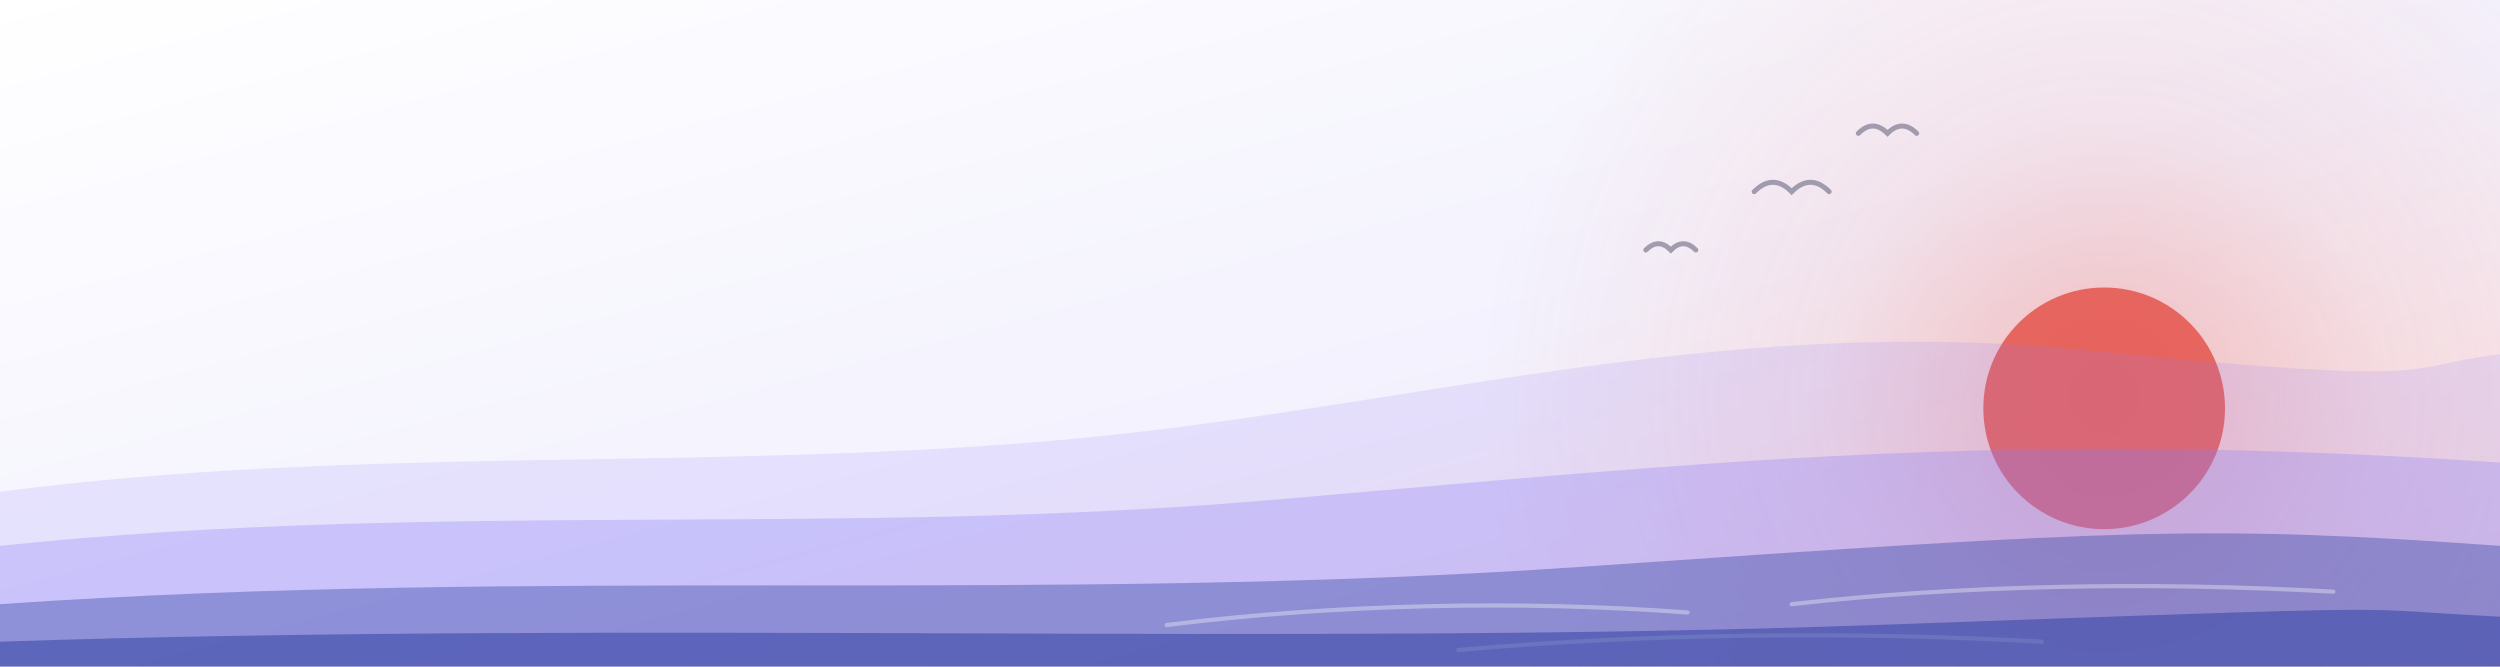
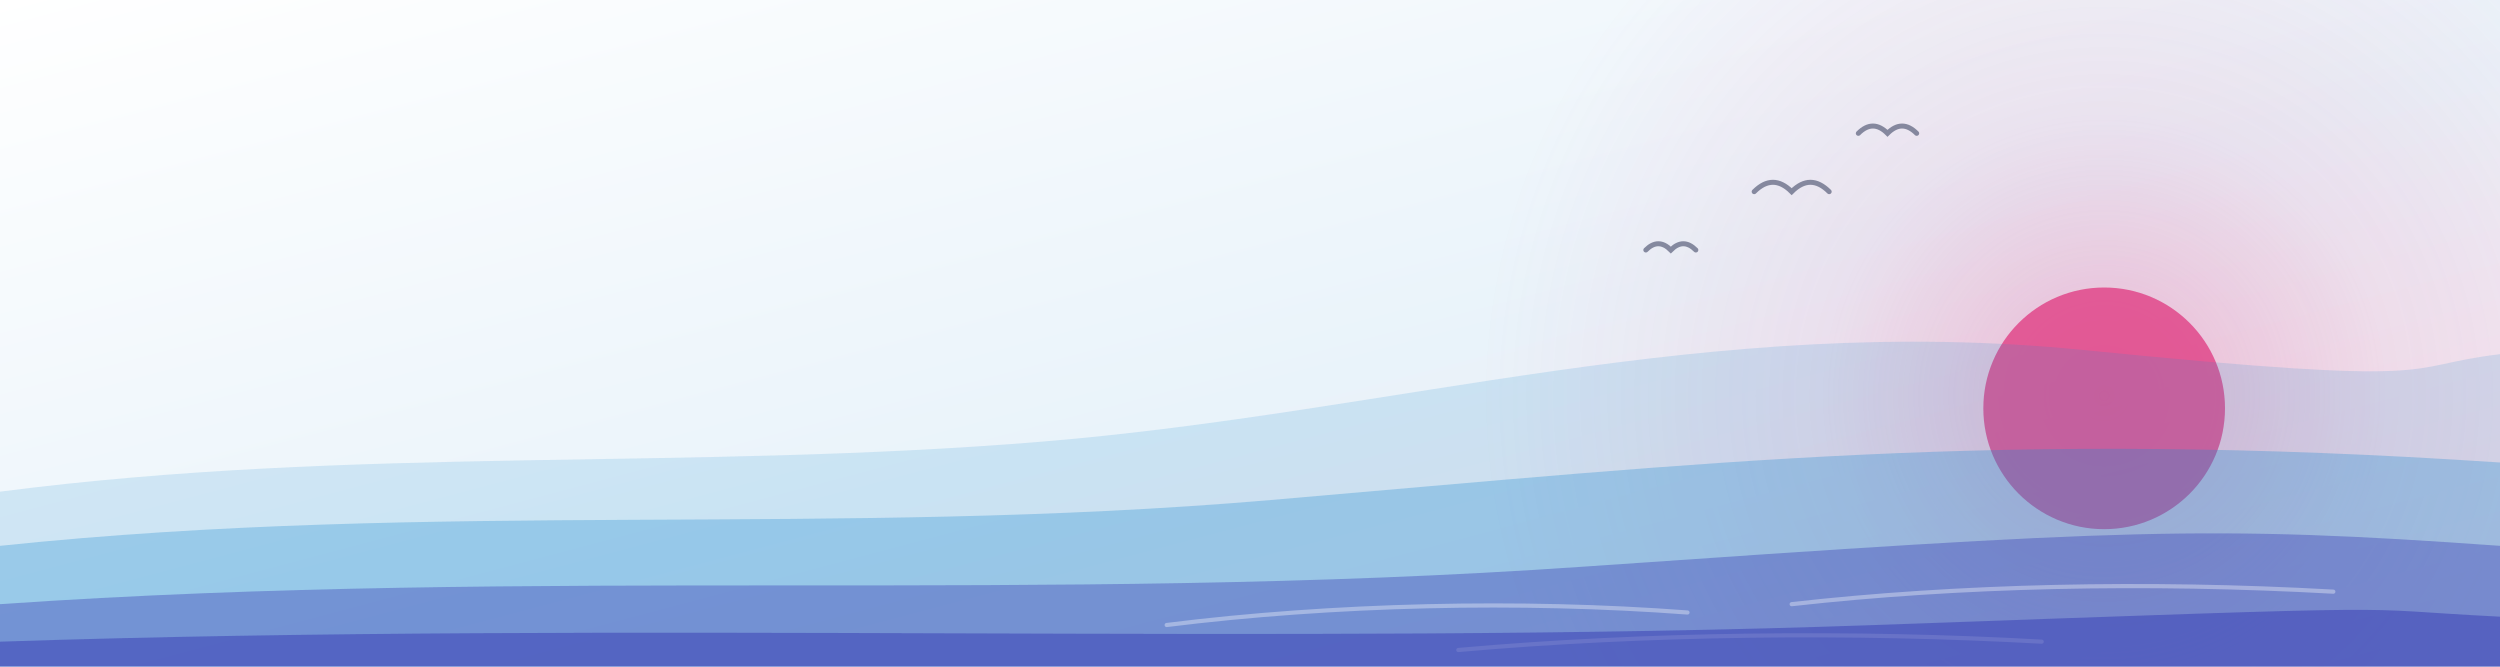
<svg xmlns="http://www.w3.org/2000/svg" viewBox="0 0 1200 320" width="1200" height="320" preserveAspectRatio="xMaxYMax slice" aria-hidden="true">
  <defs>
    <linearGradient id="gs-morning-light-sky" x1="0" y1="0" x2="1" y2="1">
      <stop offset="0" stop-color="#FFFFFF" />
-       <stop offset="0.55" stop-color="#f3f2fe" />
-       <stop offset="1" stop-color="#fbe3e2" />
+       <stop offset="0.55" stop-color="#e9f3fa" />
+       <stop offset="1" stop-color="#fae2ec" />
    </linearGradient>
    <radialGradient id="gs-morning-light-glow" cx="1010" cy="190" r="300" gradientUnits="userSpaceOnUse">
-       <stop offset="0" stop-color="#E5534B" stop-opacity="0.32" />
-       <stop offset="0.45" stop-color="#E5534B" stop-opacity="0.1" />
-       <stop offset="1" stop-color="#E5534B" stop-opacity="0" />
+       <stop offset="0" stop-color="#E0478A" stop-opacity="0.32" />
+       <stop offset="0.45" stop-color="#E0478A" stop-opacity="0.1" />
+       <stop offset="1" stop-color="#E0478A" stop-opacity="0" />
    </radialGradient>
  </defs>
  <rect width="1200" height="320" fill="url(#gs-morning-light-sky)" />
  <rect width="1200" height="320" fill="url(#gs-morning-light-glow)" />
-   <circle cx="1010" cy="196" r="58" fill="#E5534B" opacity=".85" />
-   <g fill="none" stroke="#7D7A90" stroke-width="2.4" stroke-linecap="round" opacity="0.7">
+   <circle cx="1010" cy="196" r="58" fill="#E0478A" opacity=".85" />
+   <g fill="none" stroke="#5A5F7B" stroke-width="2.4" stroke-linecap="round" opacity="0.7">
    <path d="M842 92q9-9 18 0q9-9 18 0" />
    <path d="M892 64q7-7 14 0q7-7 14 0" />
    <path d="M790 120q6-6 12 0q6-6 12 0" />
  </g>
-   <path d="M0 236C170 214 330 226 500 212S820 150 1000 168 1150 176 1200 170V320H0Z" fill="#8B7CF6" opacity="0.16" />
-   <path d="M0 262C210 240 400 258 610 240S960 206 1200 222V320H0Z" fill="#8B7CF6" opacity="0.3" />
-   <path d="M0 290C260 272 500 290 760 272S1060 252 1200 262V320H0Z" fill="#3B4AA8" opacity="0.42" />
+   <path d="M0 236C170 214 330 226 500 212S820 150 1000 168 1150 176 1200 170V320H0Z" fill="#1F8ACF" opacity="0.16" />
+   <path d="M0 262C210 240 400 258 610 240S960 206 1200 222V320H0Z" fill="#1F8ACF" opacity="0.3" />
+   <path d="M0 290C260 272 500 290 760 272S1060 252 1200 262V320H0Z" fill="#4048B8" opacity="0.42" />
  <g fill="none" stroke="#FFFFFF" stroke-width="2" stroke-linecap="round" opacity="0.35">
    <path d="M560 300c80-10 170-12 250-6" />
    <path d="M860 290c80-9 170-11 260-6" />
    <path d="M700 312c90-8 190-9 280-4" />
  </g>
-   <path d="M0 308C300 298 620 310 900 300S1120 292 1200 296V320H0Z" fill="#3B4AA8" opacity="0.6" />
+   <path d="M0 308C300 298 620 310 900 300S1120 292 1200 296V320H0Z" fill="#4048B8" opacity="0.6" />
</svg>
